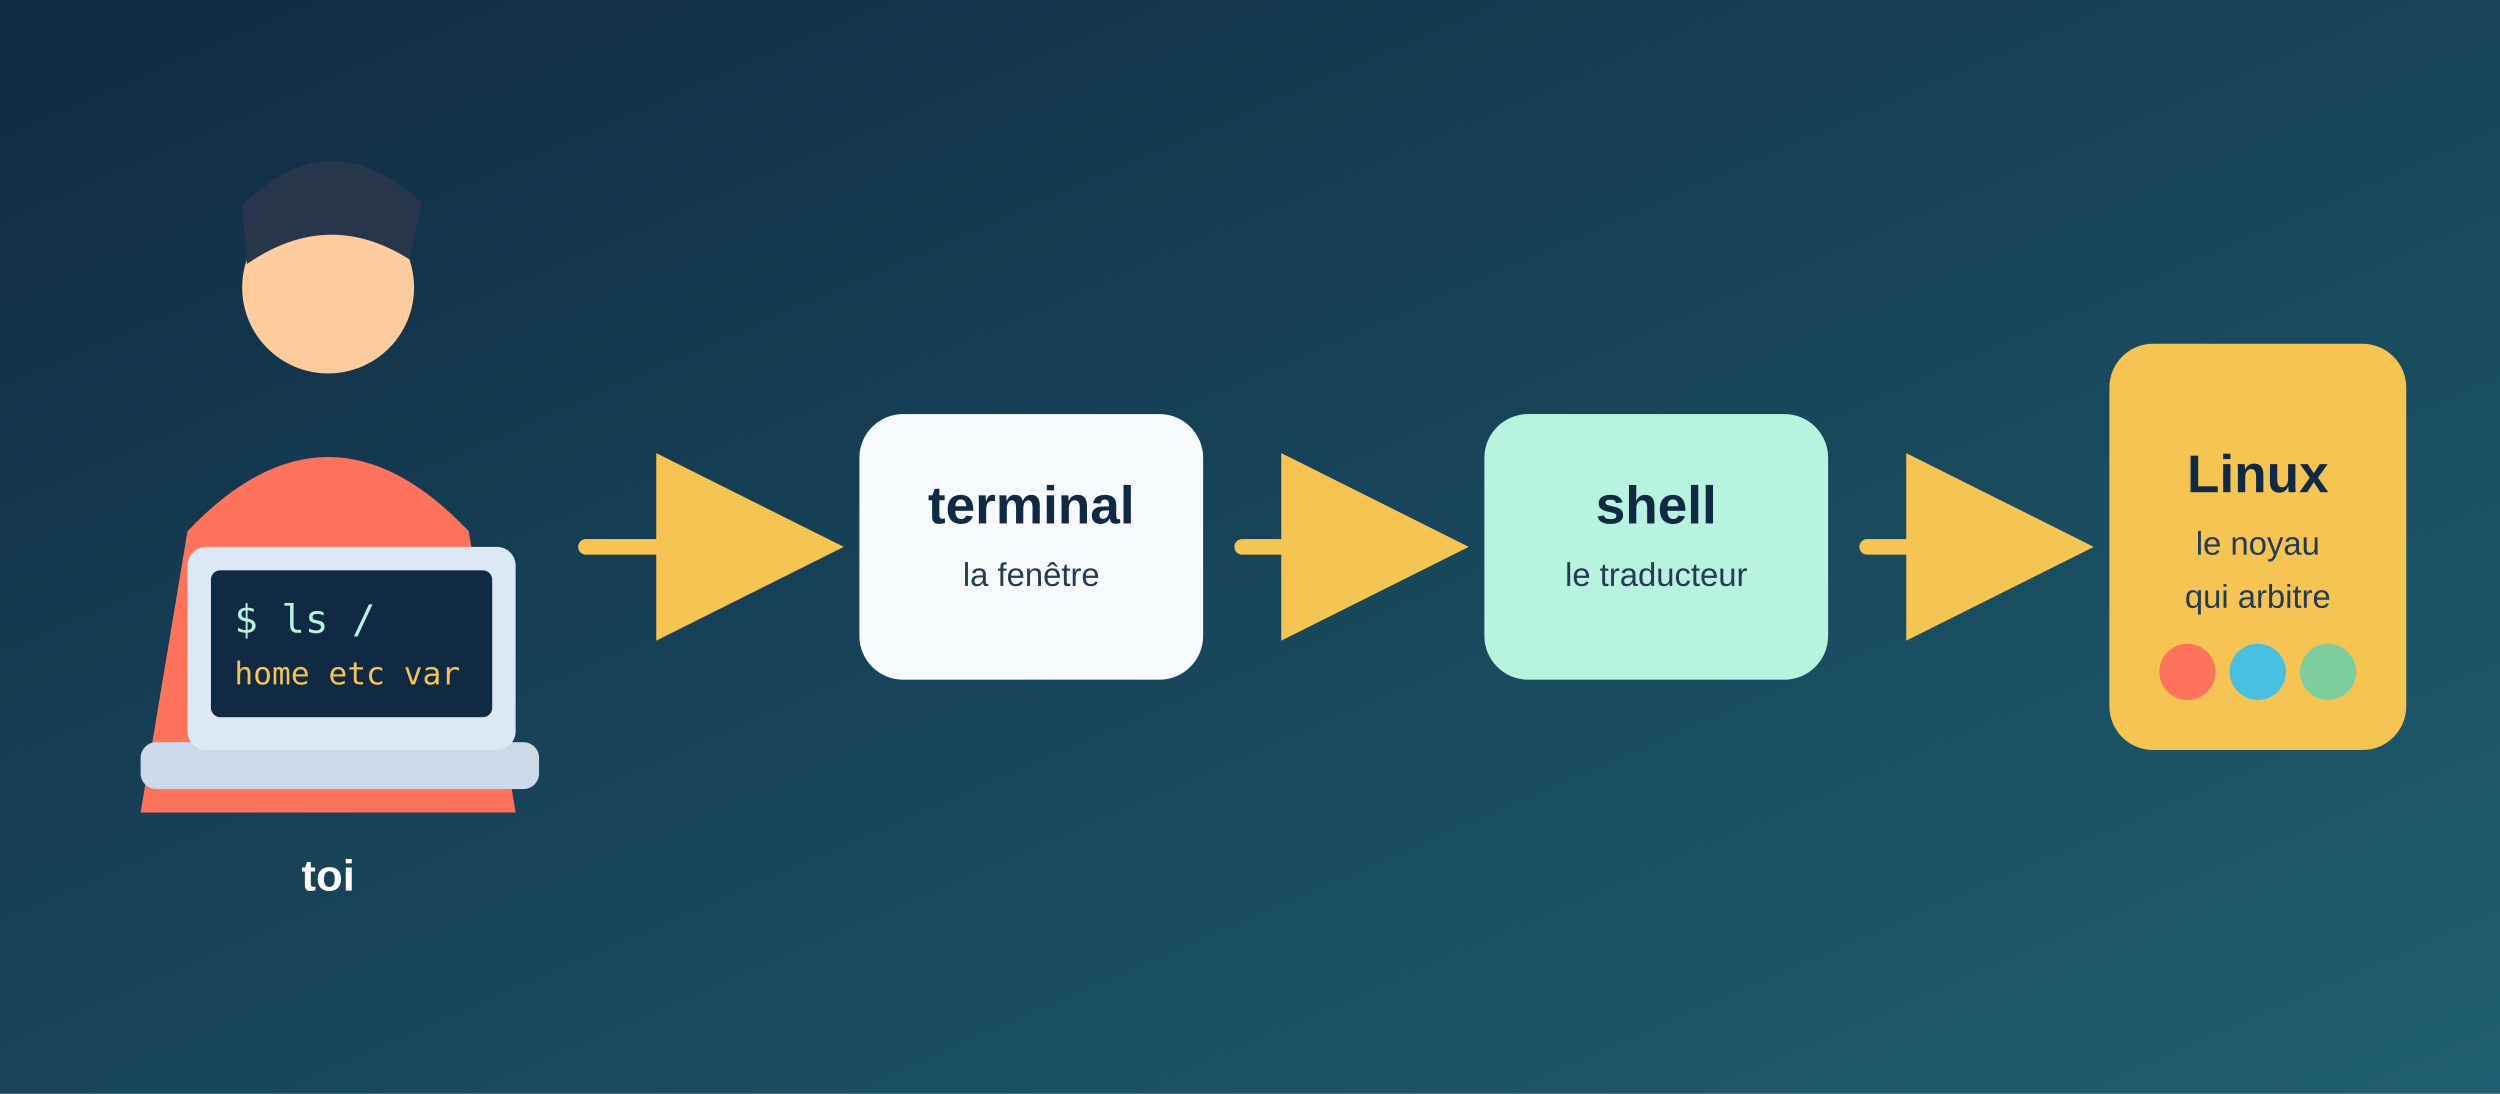
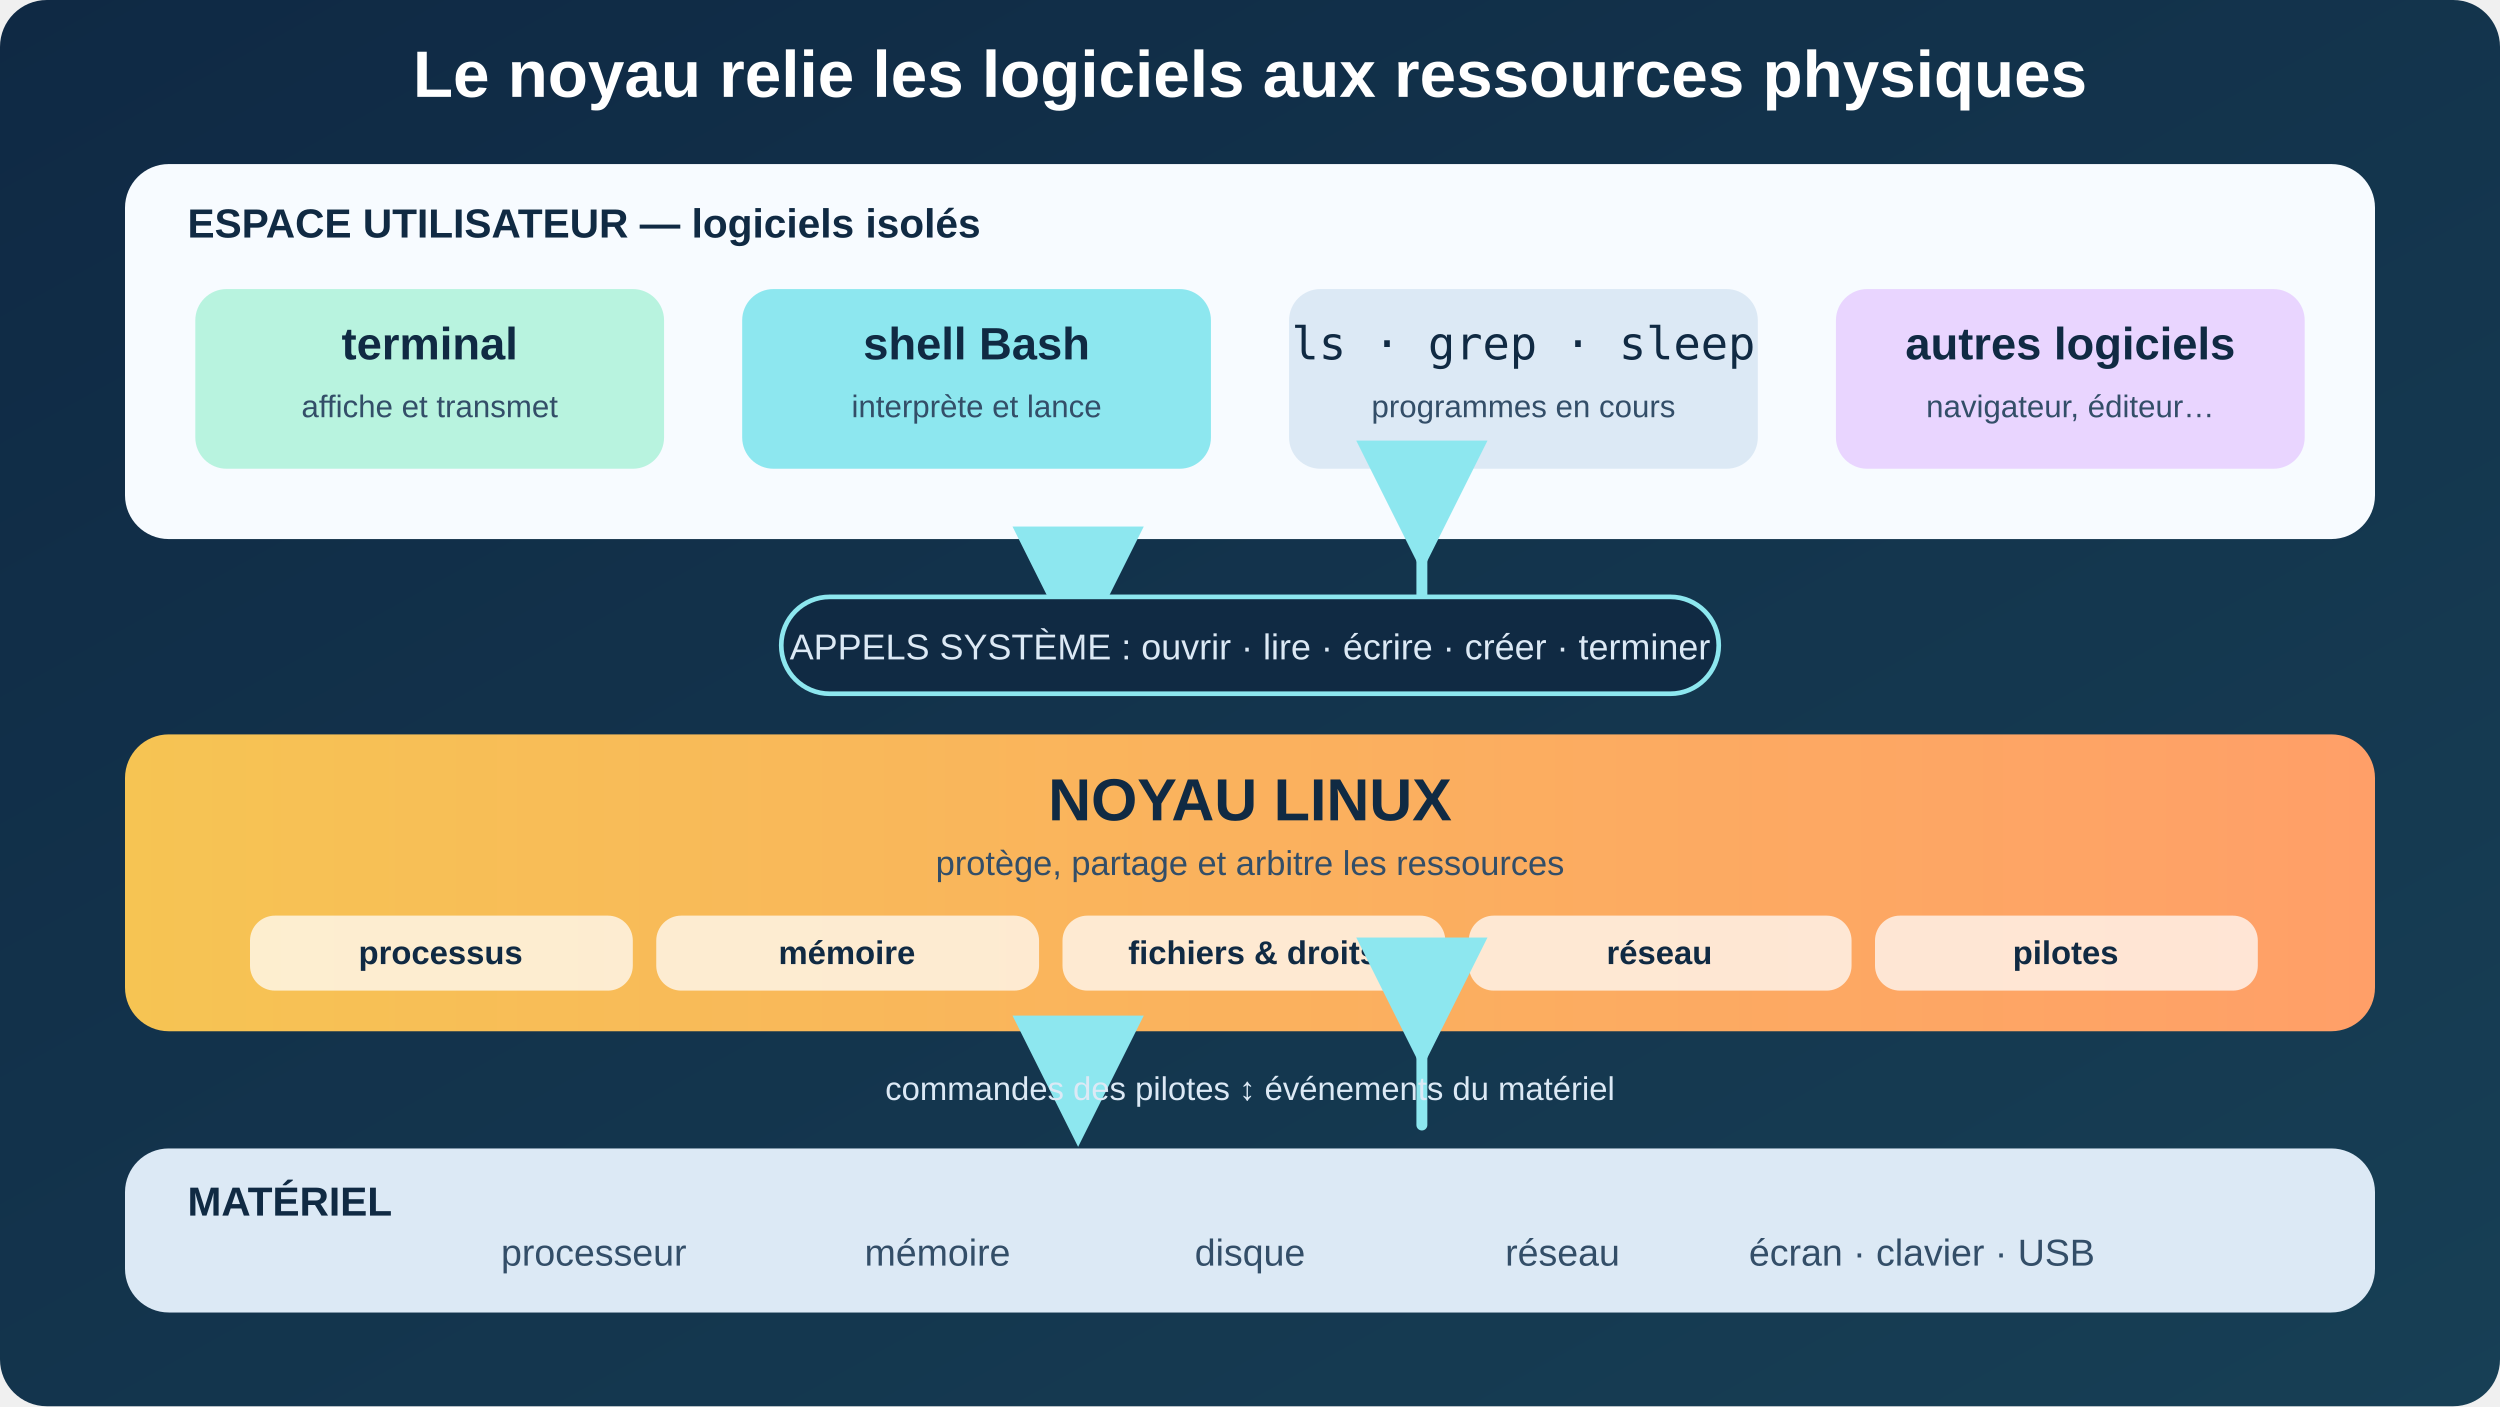
- <svg xmlns="http://www.w3.org/2000/svg" width="1600" height="700" viewBox="0 0 1600 700" role="img" aria-labelledby="title desc">
+ <svg xmlns="http://www.w3.org/2000/svg" width="1600" height="900" viewBox="0 0 1600 900" role="img" aria-labelledby="title desc">
  <defs>
    <linearGradient id="bg" x1="0" y1="0" x2="1" y2="1">
-       <stop stop-color="#102a43" />
-       <stop offset="1" stop-color="#1f5f70" />
+       <stop stop-color="#0f2944" />
+       <stop offset="1" stop-color="#173f55" />
    </linearGradient>
-     <style>.label{font-family:Arial,sans-serif;font-weight:700;fill:#102a43}.small{font-family:Arial,sans-serif;fill:#243b53}.arrow{stroke:#f6c453;stroke-width:10;fill:none;stroke-linecap:round}</style>
-     <marker id="head" markerWidth="12" markerHeight="12" refX="10" refY="6" orient="auto">
-       <path d="M0,0 L12,6 L0,12 Z" fill="#f6c453" />
+     <linearGradient id="kernel" x1="0" y1="0" x2="1" y2="0">
+       <stop stop-color="#f6c453" />
+       <stop offset="1" stop-color="#ff9f68" />
+     </linearGradient>
+     <style>.title{font-family:Arial,sans-serif;font-weight:700;fill:#fff}.label{font-family:Arial,sans-serif;font-weight:700;fill:#102a43}.small{font-family:Arial,sans-serif;fill:#334e68}.light{font-family:Arial,sans-serif;fill:#dce9f5}.mono{font-family:monospace;fill:#102a43}.flow{stroke:#8de7ef;stroke-width:7;fill:none;stroke-linecap:round}</style>
+     <marker id="down" markerWidth="12" markerHeight="12" refX="10" refY="6" orient="auto">
+       <path d="M0,0 L12,6 L0,12 Z" fill="#8de7ef" />
+     </marker>
+     <marker id="up" markerWidth="12" markerHeight="12" refX="2" refY="6" orient="auto">
+       <path d="M12,0 L0,6 L12,12 Z" fill="#8de7ef" />
    </marker>
  </defs>
-   <rect width="1600" height="700" fill="url(#bg)" />
-   <circle cx="210" cy="184" r="55" fill="#ffcc9d" />
-   <path d="M120 340 Q210 245 300 340 L330 520 L90 520Z" fill="#ff725c" />
-   <path d="M155 132 Q210 75 270 130 L262 166 Q210 133 158 169Z" fill="#27364a" />
-   <rect x="90" y="475" width="255" height="30" rx="10" fill="#cbd9e8" />
-   <rect x="120" y="350" width="210" height="130" rx="12" fill="#dce9f5" />
-   <rect x="135" y="365" width="180" height="94" rx="6" fill="#102a43" />
-   <text x="150" y="405" font-family="monospace" font-size="25" fill="#b8f3df">$ ls /</text>
-   <text x="150" y="438" font-family="monospace" font-size="20" fill="#f6c453">home  etc  var</text>
-   <text x="210" y="570" text-anchor="middle" font-family="Arial,sans-serif" font-size="28" font-weight="700" fill="#ffffff">toi</text>
-   <path class="arrow" marker-end="url(#head)" d="M375 350 H520" />
-   <rect x="550" y="265" width="220" height="170" rx="28" fill="#f7fbff" />
-   <text class="label" x="660" y="335" text-anchor="middle" font-size="34">terminal</text>
-   <text class="small" x="660" y="375" text-anchor="middle" font-size="21">la fenêtre</text>
-   <path class="arrow" marker-end="url(#head)" d="M795 350 H920" />
-   <rect x="950" y="265" width="220" height="170" rx="28" fill="#b8f3df" />
-   <text class="label" x="1060" y="335" text-anchor="middle" font-size="34">shell</text>
-   <text class="small" x="1060" y="375" text-anchor="middle" font-size="21">le traducteur</text>
-   <path class="arrow" marker-end="url(#head)" d="M1195 350 H1320" />
-   <rect x="1350" y="220" width="190" height="260" rx="28" fill="#f6c453" />
-   <text class="label" x="1445" y="315" text-anchor="middle" font-size="34">Linux</text>
-   <text class="small" x="1445" y="355" text-anchor="middle" font-size="21">le noyau</text>
-   <text class="small" x="1445" y="389" text-anchor="middle" font-size="21">qui arbitre</text>
-   <circle cx="1400" cy="430" r="18" fill="#ff725c" />
-   <circle cx="1445" cy="430" r="18" fill="#4ac0e0" />
-   <circle cx="1490" cy="430" r="18" fill="#7ece9d" />
+   <rect width="1600" height="900" rx="30" fill="url(#bg)" />
+   <text class="title" x="800" y="62" text-anchor="middle" font-size="42">Le noyau relie les logiciels aux ressources physiques</text>
+   <rect x="80" y="105" width="1440" height="240" rx="28" fill="#f7fbff" />
+   <text class="label" x="120" y="152" font-size="26">ESPACE UTILISATEUR — logiciels isolés</text>
+   <rect x="125" y="185" width="300" height="115" rx="20" fill="#b8f3df" />
+   <text class="label" x="275" y="230" text-anchor="middle" font-size="29">terminal</text>
+   <text class="small" x="275" y="267" text-anchor="middle" font-size="20">affiche et transmet</text>
+   <rect x="475" y="185" width="300" height="115" rx="20" fill="#8de7ef" />
+   <text class="label" x="625" y="230" text-anchor="middle" font-size="29">shell Bash</text>
+   <text class="small" x="625" y="267" text-anchor="middle" font-size="20">interprète et lance</text>
+   <rect x="825" y="185" width="300" height="115" rx="20" fill="#dce9f5" />
+   <text class="mono" x="975" y="230" text-anchor="middle" font-size="29">ls · grep · sleep</text>
+   <text class="small" x="975" y="267" text-anchor="middle" font-size="20">programmes en cours</text>
+   <rect x="1175" y="185" width="300" height="115" rx="20" fill="#e9d5ff" />
+   <text class="label" x="1325" y="230" text-anchor="middle" font-size="29">autres logiciels</text>
+   <text class="small" x="1325" y="267" text-anchor="middle" font-size="20">navigateur, éditeur…</text>
+   <path class="flow" d="M690 352 V407" marker-end="url(#down)" />
+   <path class="flow" d="M910 407 V352" marker-end="url(#up)" />
+   <rect x="500" y="382" width="600" height="62" rx="31" fill="#102a43" stroke="#8de7ef" stroke-width="3" />
+   <text class="light" x="800" y="422" text-anchor="middle" font-size="23">APPELS SYSTÈME : ouvrir · lire · écrire · créer · terminer</text>
+   <rect x="80" y="470" width="1440" height="190" rx="28" fill="url(#kernel)" />
+   <text class="label" x="800" y="525" text-anchor="middle" font-size="38">NOYAU LINUX</text>
+   <text class="small" x="800" y="560" text-anchor="middle" font-size="22">protège, partage et arbitre les ressources</text>
+   <g font-family="Arial,sans-serif" font-size="21" font-weight="700" fill="#102a43" text-anchor="middle">
+     <rect x="160" y="586" width="245" height="48" rx="16" fill="#fff" fill-opacity=".72" />
+     <text x="282" y="617">processus</text>
+     <rect x="420" y="586" width="245" height="48" rx="16" fill="#fff" fill-opacity=".72" />
+     <text x="542" y="617">mémoire</text>
+     <rect x="680" y="586" width="245" height="48" rx="16" fill="#fff" fill-opacity=".72" />
+     <text x="802" y="617">fichiers &amp; droits</text>
+     <rect x="940" y="586" width="245" height="48" rx="16" fill="#fff" fill-opacity=".72" />
+     <text x="1062" y="617">réseau</text>
+     <rect x="1200" y="586" width="245" height="48" rx="16" fill="#fff" fill-opacity=".72" />
+     <text x="1322" y="617">pilotes</text>
+   </g>
+   <path class="flow" d="M690 670 V720" marker-end="url(#down)" />
+   <path class="flow" d="M910 720 V670" marker-end="url(#up)" />
+   <text class="light" x="800" y="704" text-anchor="middle" font-size="21">commandes des pilotes ↕ événements du matériel</text>
+   <rect x="80" y="735" width="1440" height="105" rx="28" fill="#dce9f5" />
+   <text class="label" x="120" y="778" font-size="26">MATÉRIEL</text>
+   <g class="small" font-family="Arial,sans-serif" font-size="24" text-anchor="middle">
+     <text x="380" y="810">processeur</text>
+     <text x="600" y="810">mémoire</text>
+     <text x="800" y="810">disque</text>
+     <text x="1000" y="810">réseau</text>
+     <text x="1230" y="810">écran · clavier · USB</text>
+   </g>
</svg>
